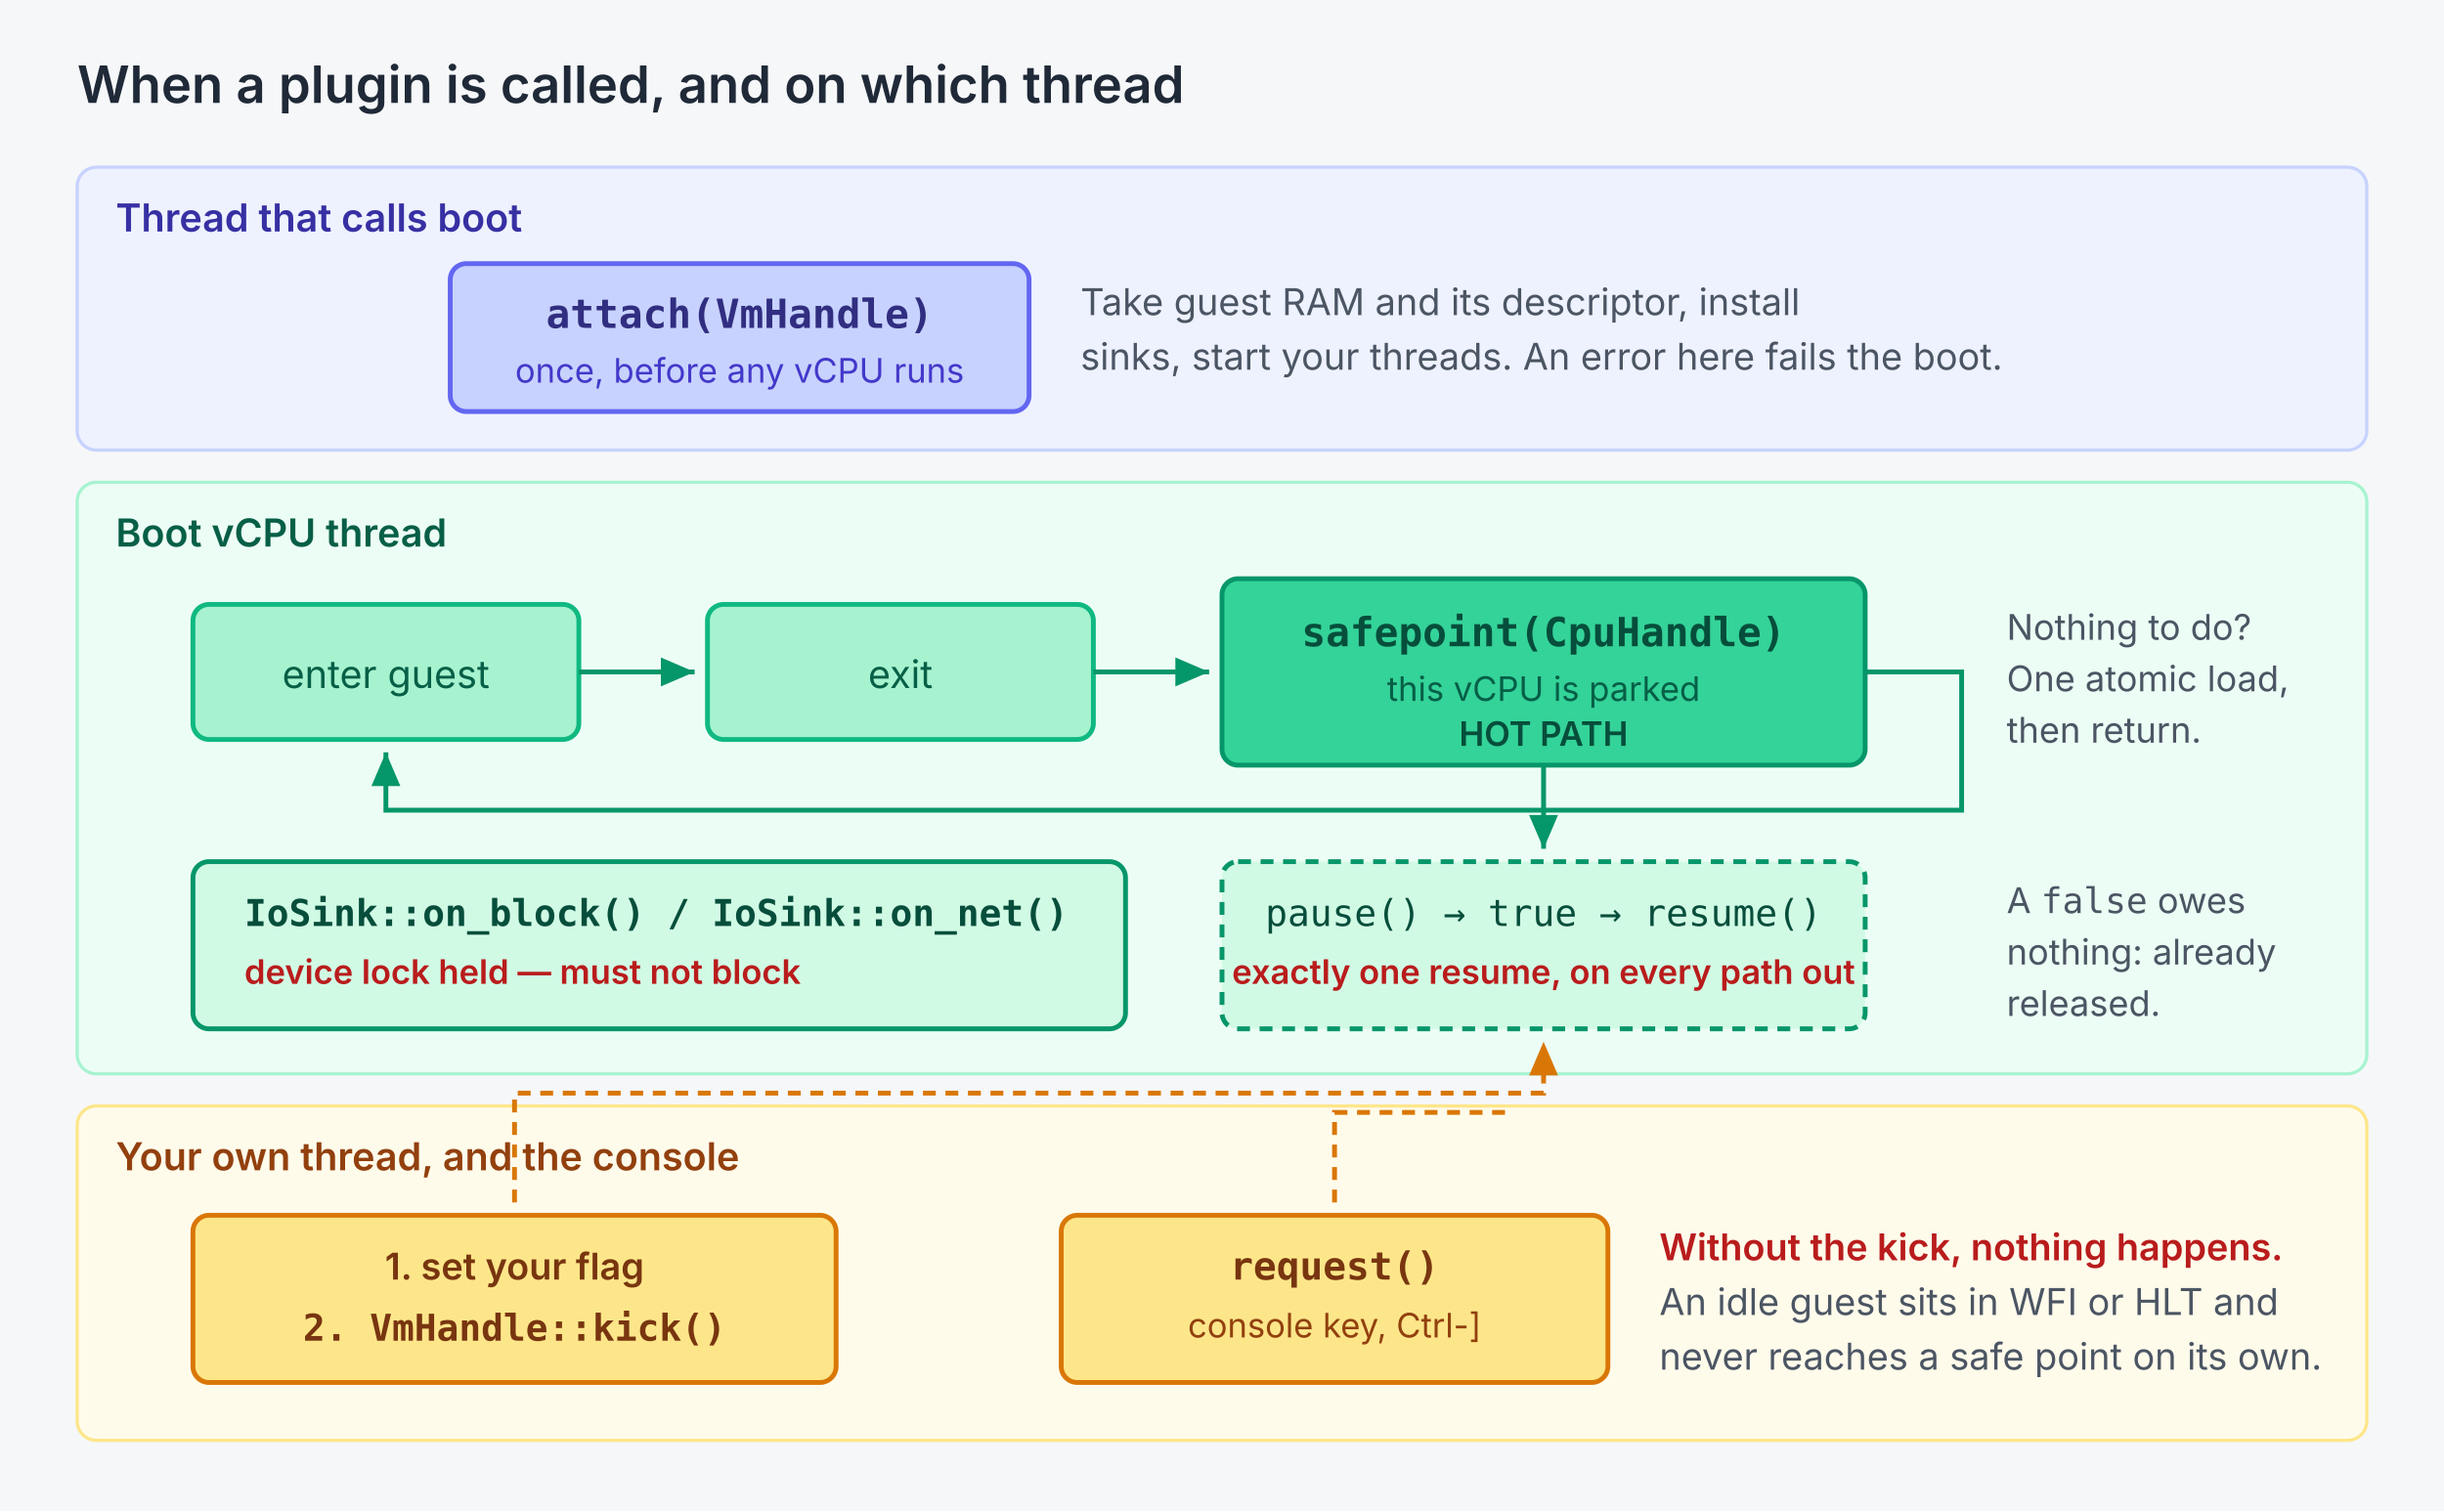
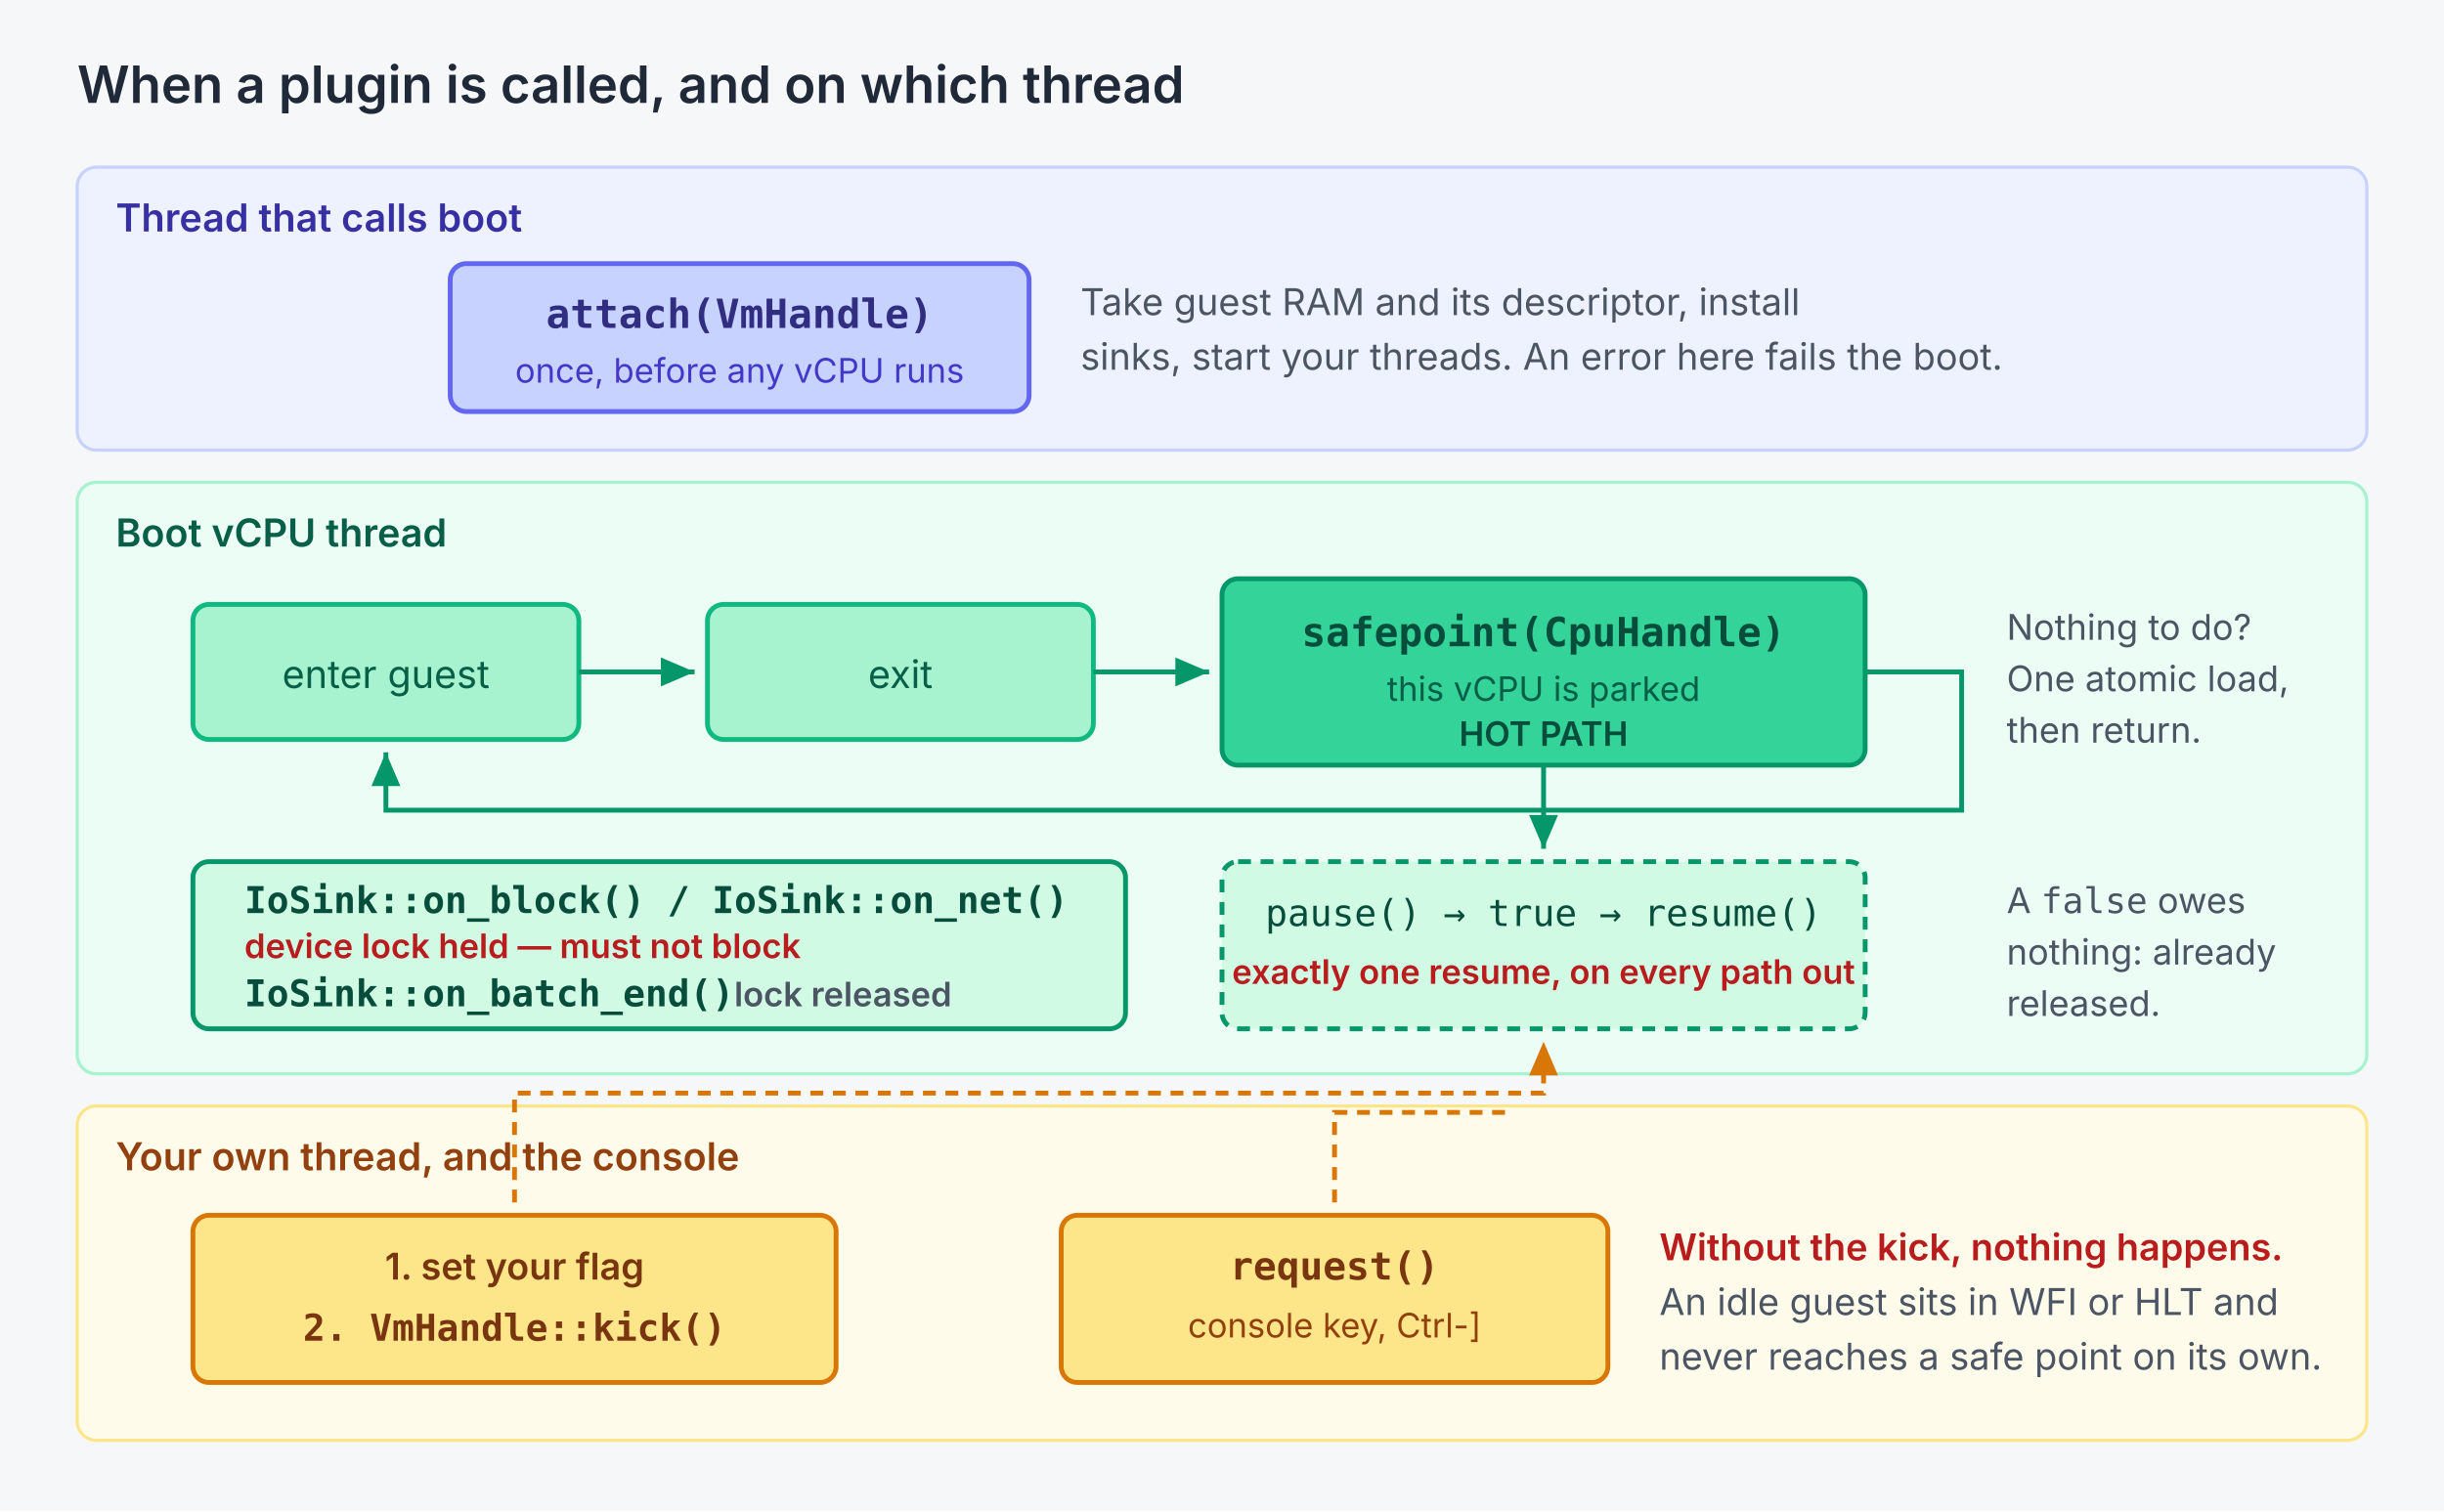
<svg xmlns="http://www.w3.org/2000/svg" viewBox="0 0 760 470" width="760" height="470" role="img" aria-labelledby="t d">
  <rect x="0" y="0" width="760" height="470" fill="#f6f7f9" />
  <text x="24" y="32" font-family="system-ui, -apple-system, Segoe UI, sans-serif" font-size="16" font-weight="600" fill="#1f2937">When a plugin is called, and on which thread</text>
  <rect x="24" y="52" width="712" height="88" rx="6" fill="#eef2ff" stroke="#c7d2fe" />
  <text x="36" y="72" font-family="system-ui, -apple-system, Segoe UI, sans-serif" font-size="12" font-weight="600" fill="#3730a3">Thread that calls boot</text>
  <rect x="24" y="150" width="712" height="184" rx="6" fill="#ecfdf5" stroke="#a7f3d0" />
  <text x="36" y="170" font-family="system-ui, -apple-system, Segoe UI, sans-serif" font-size="12" font-weight="600" fill="#065f46">Boot vCPU thread</text>
  <rect x="24" y="344" width="712" height="104" rx="6" fill="#fffbeb" stroke="#fde68a" />
  <text x="36" y="364" font-family="system-ui, -apple-system, Segoe UI, sans-serif" font-size="12" font-weight="600" fill="#92400e">Your own thread, and the console</text>
  <rect x="140" y="82" width="180" height="46" rx="5" fill="#c7d2fe" stroke="#6366f1" stroke-width="1.5" />
  <text x="230" y="102" text-anchor="middle" font-family="ui-monospace, SFMono-Regular, Menlo, monospace" font-size="12.5" font-weight="600" fill="#312e81">attach(VmHandle)</text>
  <text x="230" y="119" text-anchor="middle" font-family="system-ui, -apple-system, Segoe UI, sans-serif" font-size="10.5" fill="#4338ca">once, before any vCPU runs</text>
  <text x="336" y="98" font-family="system-ui, -apple-system, Segoe UI, sans-serif" font-size="11.5" fill="#4b5563">Take guest RAM and its descriptor, install</text>
  <text x="336" y="115" font-family="system-ui, -apple-system, Segoe UI, sans-serif" font-size="11.5" fill="#4b5563">sinks, start your threads. An error here fails the boot.</text>
  <rect x="60" y="188" width="120" height="42" rx="5" fill="#a7f3d0" stroke="#10b981" stroke-width="1.5" />
  <text x="120" y="214" text-anchor="middle" font-family="system-ui, -apple-system, Segoe UI, sans-serif" font-size="12" fill="#065f46">enter guest</text>
  <rect x="220" y="188" width="120" height="42" rx="5" fill="#a7f3d0" stroke="#10b981" stroke-width="1.5" />
  <text x="280" y="214" text-anchor="middle" font-family="system-ui, -apple-system, Segoe UI, sans-serif" font-size="12" fill="#065f46">exit</text>
  <rect x="380" y="180" width="200" height="58" rx="5" fill="#34d399" stroke="#059669" stroke-width="1.5" />
  <text x="480" y="201" text-anchor="middle" font-family="ui-monospace, SFMono-Regular, Menlo, monospace" font-size="12.5" font-weight="600" fill="#064e3b">safepoint(CpuHandle)</text>
  <text x="480" y="218" text-anchor="middle" font-family="system-ui, -apple-system, Segoe UI, sans-serif" font-size="10.5" fill="#065f46">this vCPU is parked</text>
  <text x="480" y="232" text-anchor="middle" font-family="system-ui, -apple-system, Segoe UI, sans-serif" font-size="10.5" font-weight="600" fill="#064e3b">HOT PATH</text>
  <line x1="180" y1="209" x2="216" y2="209" stroke="#059669" stroke-width="1.5" marker-end="url(#ag)" />
  <line x1="340" y1="209" x2="376" y2="209" stroke="#059669" stroke-width="1.5" marker-end="url(#ag)" />
  <path d="M580 209 L610 209 L610 252 L120 252 L120 234" fill="none" stroke="#059669" stroke-width="1.5" marker-end="url(#ag)" />
  <text x="624" y="199" font-family="system-ui, -apple-system, Segoe UI, sans-serif" font-size="11" fill="#4b5563">Nothing to do?</text>
  <text x="624" y="215" font-family="system-ui, -apple-system, Segoe UI, sans-serif" font-size="11" fill="#4b5563">One atomic load,</text>
  <text x="624" y="231" font-family="system-ui, -apple-system, Segoe UI, sans-serif" font-size="11" fill="#4b5563">then return.</text>
  <rect x="380" y="268" width="200" height="52" rx="5" fill="#d1fae5" stroke="#059669" stroke-width="1.5" stroke-dasharray="4 3" />
  <text x="480" y="288" text-anchor="middle" font-family="ui-monospace, SFMono-Regular, Menlo, monospace" font-size="11.5" fill="#064e3b">pause() → true → resume()</text>
  <text x="480" y="306" text-anchor="middle" font-family="system-ui, -apple-system, Segoe UI, sans-serif" font-size="10.5" font-weight="600" fill="#b91c1c">exactly one resume, on every path out</text>
  <line x1="480" y1="238" x2="480" y2="264" stroke="#059669" stroke-width="1.5" marker-end="url(#ag)" />
  <rect x="60" y="268" width="290" height="52" rx="5" fill="#d1fae5" stroke="#059669" stroke-width="1.5" />
-   <text x="76" y="288" font-family="ui-monospace, SFMono-Regular, Menlo, monospace" font-size="11.5" font-weight="600" fill="#064e3b">IoSink::on_block() / IoSink::on_net()</text>
-   <text x="76" y="306" font-family="system-ui, -apple-system, Segoe UI, sans-serif" font-size="10.5" font-weight="600" fill="#b91c1c">device lock held — must not block</text>
+   <text x="76" y="284" font-family="ui-monospace, SFMono-Regular, Menlo, monospace" font-size="11.5" font-weight="600" fill="#064e3b">IoSink::on_block() / IoSink::on_net()</text>
+   <text x="76" y="298" font-family="system-ui, -apple-system, Segoe UI, sans-serif" font-size="10.5" font-weight="600" fill="#b91c1c">device lock held — must not block</text>
+   <text x="76" y="313" font-family="ui-monospace, SFMono-Regular, Menlo, monospace" font-size="11.5" font-weight="600" fill="#064e3b">IoSink::on_batch_end()<tspan font-family="system-ui, -apple-system, Segoe UI, sans-serif" font-size="10.5" fill="#4b5563"> lock released</tspan>
+   </text>
  <text x="624" y="284" font-family="system-ui, -apple-system, Segoe UI, sans-serif" font-size="11" fill="#4b5563">A <tspan font-family="ui-monospace, SFMono-Regular, Menlo, monospace">false</tspan> owes
  </text>
  <text x="624" y="300" font-family="system-ui, -apple-system, Segoe UI, sans-serif" font-size="11" fill="#4b5563">nothing: already</text>
  <text x="624" y="316" font-family="system-ui, -apple-system, Segoe UI, sans-serif" font-size="11" fill="#4b5563">released.</text>
  <rect x="60" y="378" width="200" height="52" rx="5" fill="#fde68a" stroke="#d97706" stroke-width="1.5" />
  <text x="160" y="398" text-anchor="middle" font-family="system-ui, -apple-system, Segoe UI, sans-serif" font-size="11.5" font-weight="600" fill="#78350f">1. set your flag</text>
  <text x="160" y="417" text-anchor="middle" font-family="ui-monospace, SFMono-Regular, Menlo, monospace" font-size="11.5" font-weight="600" fill="#78350f">2. VmHandle::kick()</text>
  <rect x="330" y="378" width="170" height="52" rx="5" fill="#fde68a" stroke="#d97706" stroke-width="1.5" />
  <text x="415" y="398" text-anchor="middle" font-family="ui-monospace, SFMono-Regular, Menlo, monospace" font-size="12" font-weight="600" fill="#78350f">request()</text>
  <text x="415" y="416" text-anchor="middle" font-family="system-ui, -apple-system, Segoe UI, sans-serif" font-size="10.5" fill="#92400e">console key, Ctrl-]</text>
  <path d="M160 374 L160 340 L480 340 L480 324" fill="none" stroke="#d97706" stroke-width="1.5" stroke-dasharray="4 3" marker-end="url(#ao)" />
  <path d="M415 374 L415 346 L470 346" fill="none" stroke="#d97706" stroke-width="1.5" stroke-dasharray="4 3" />
  <text x="516" y="392" font-family="system-ui, -apple-system, Segoe UI, sans-serif" font-size="11.5" font-weight="600" fill="#b91c1c">Without the kick, nothing happens.</text>
  <text x="516" y="409" font-family="system-ui, -apple-system, Segoe UI, sans-serif" font-size="11.5" fill="#4b5563">An idle guest sits in WFI or HLT and</text>
  <text x="516" y="426" font-family="system-ui, -apple-system, Segoe UI, sans-serif" font-size="11.5" fill="#4b5563">never reaches a safe point on its own.</text>
  <defs>
    <marker id="ag" markerWidth="8" markerHeight="8" refX="7" refY="4" orient="auto">
      <path d="M0,1 L7,4 L0,7 z" fill="#059669" />
    </marker>
    <marker id="ao" markerWidth="8" markerHeight="8" refX="7" refY="4" orient="auto">
      <path d="M0,1 L7,4 L0,7 z" fill="#d97706" />
    </marker>
  </defs>
</svg>
